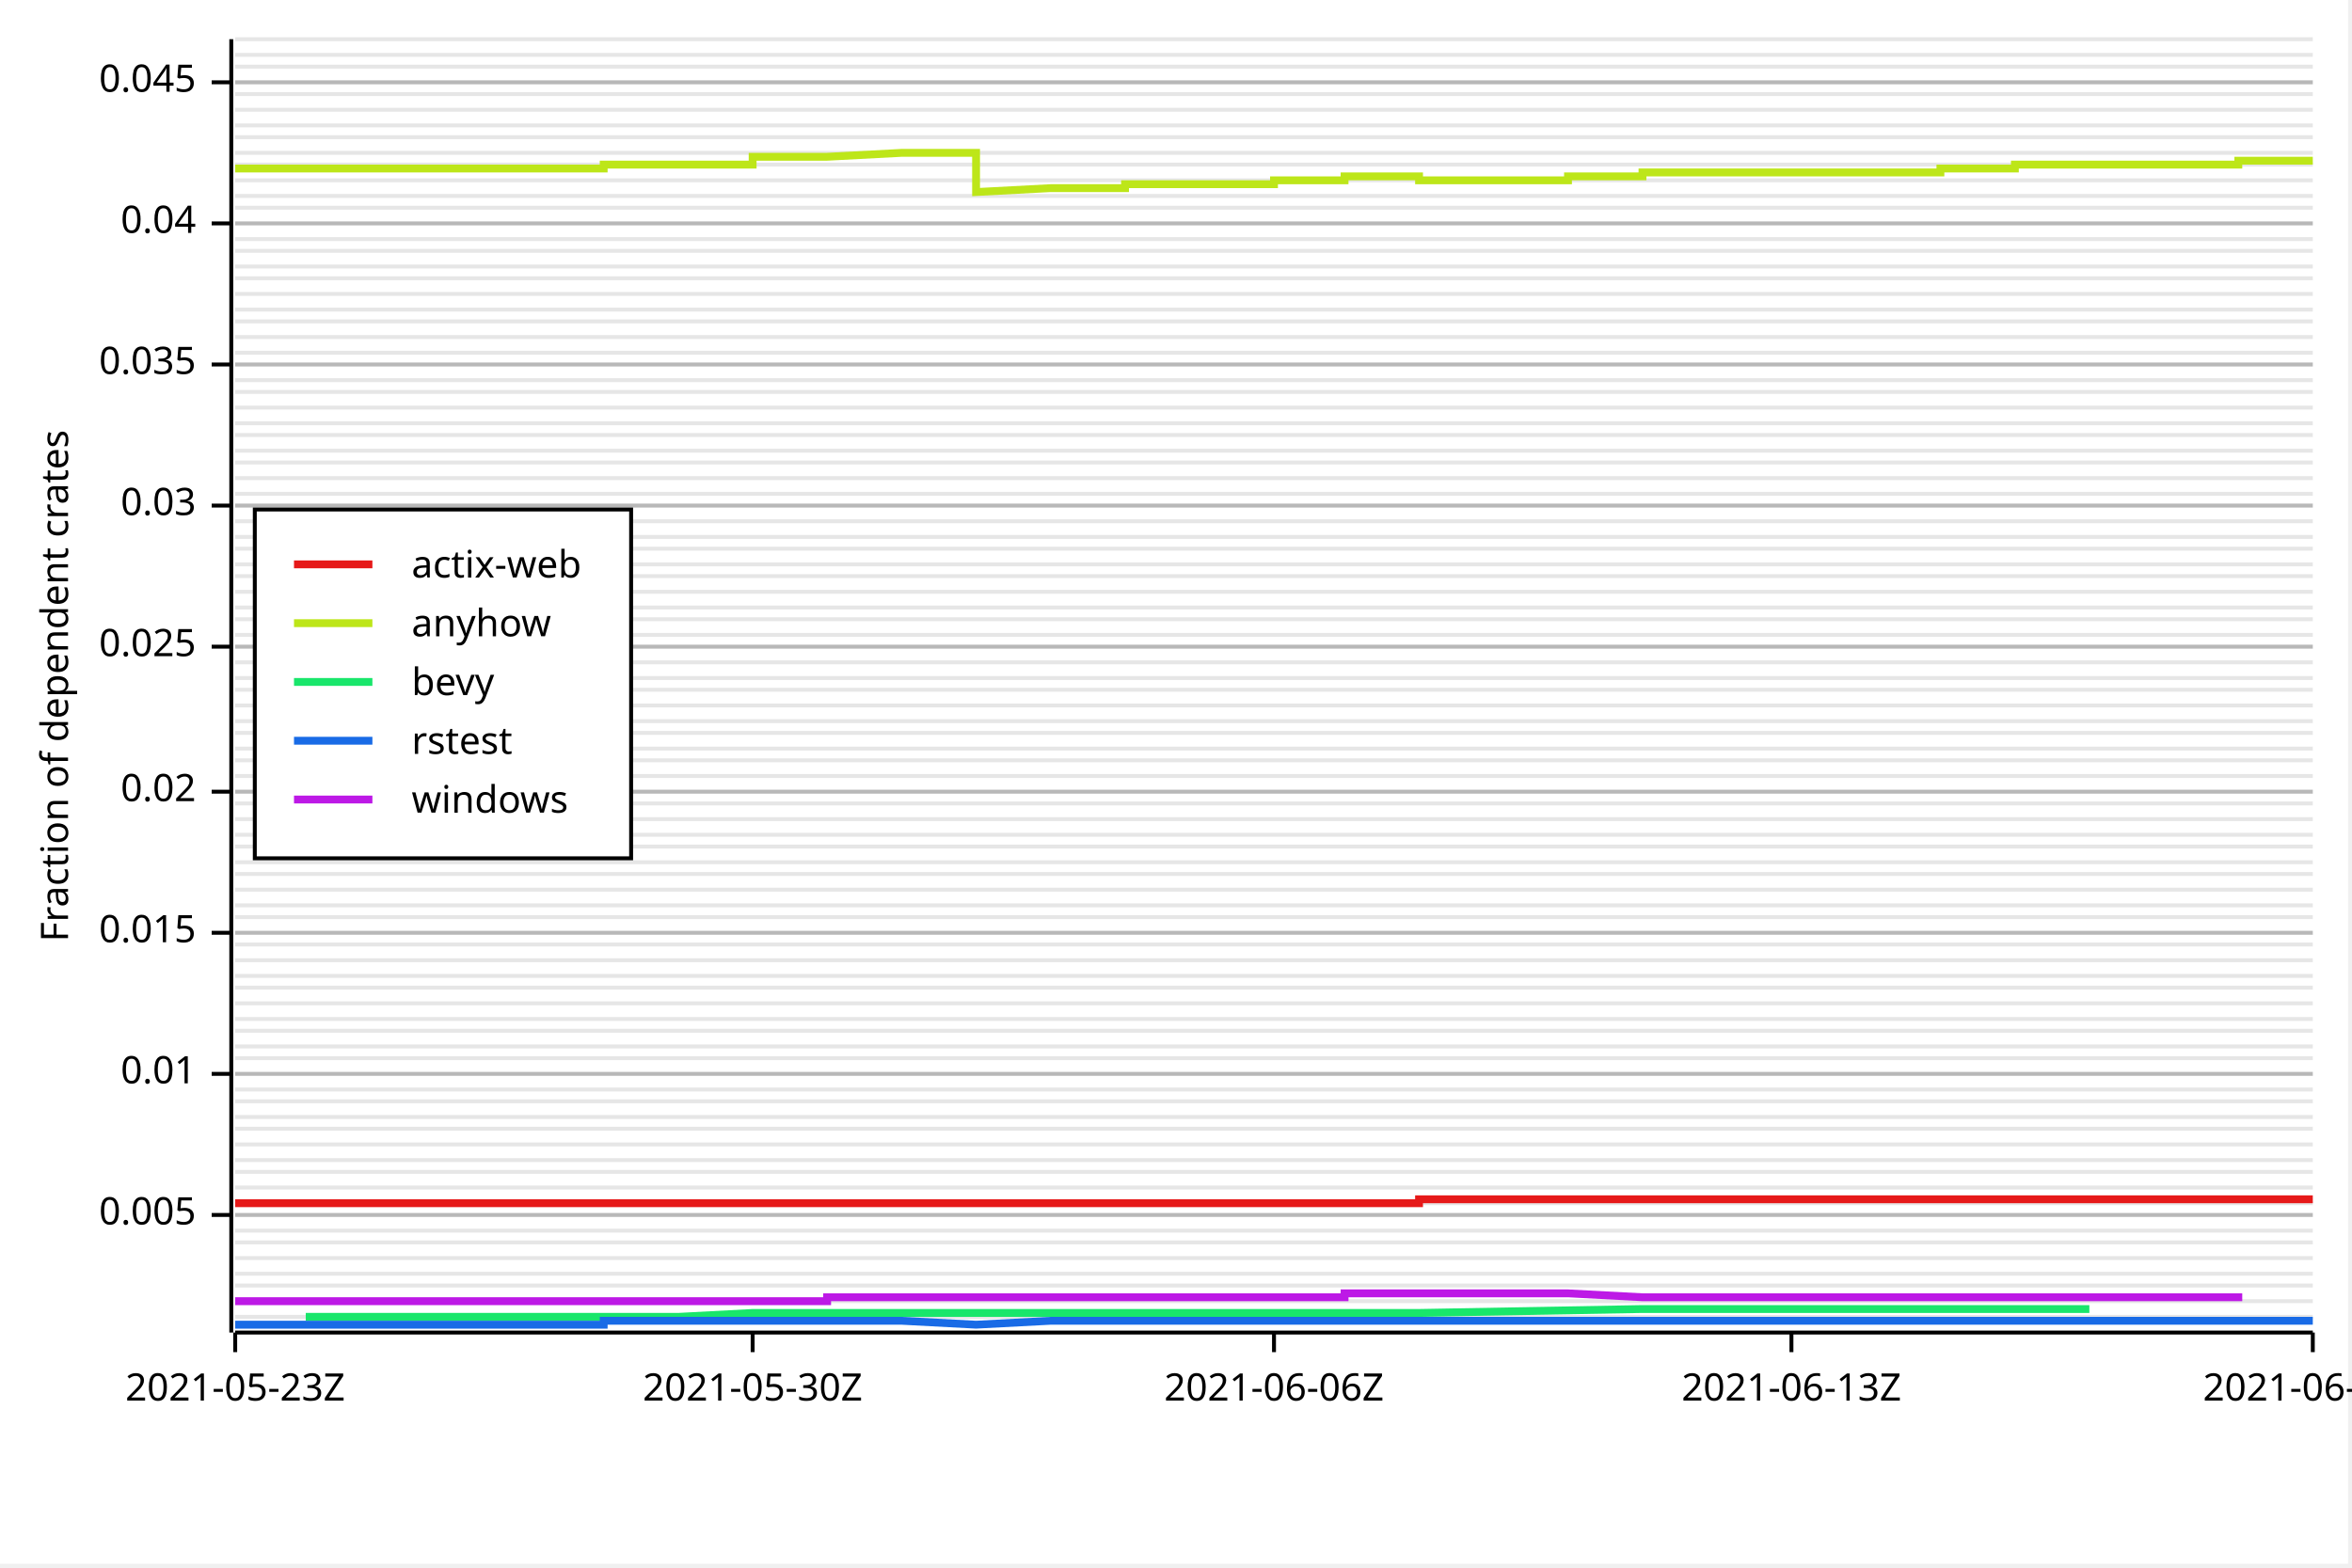
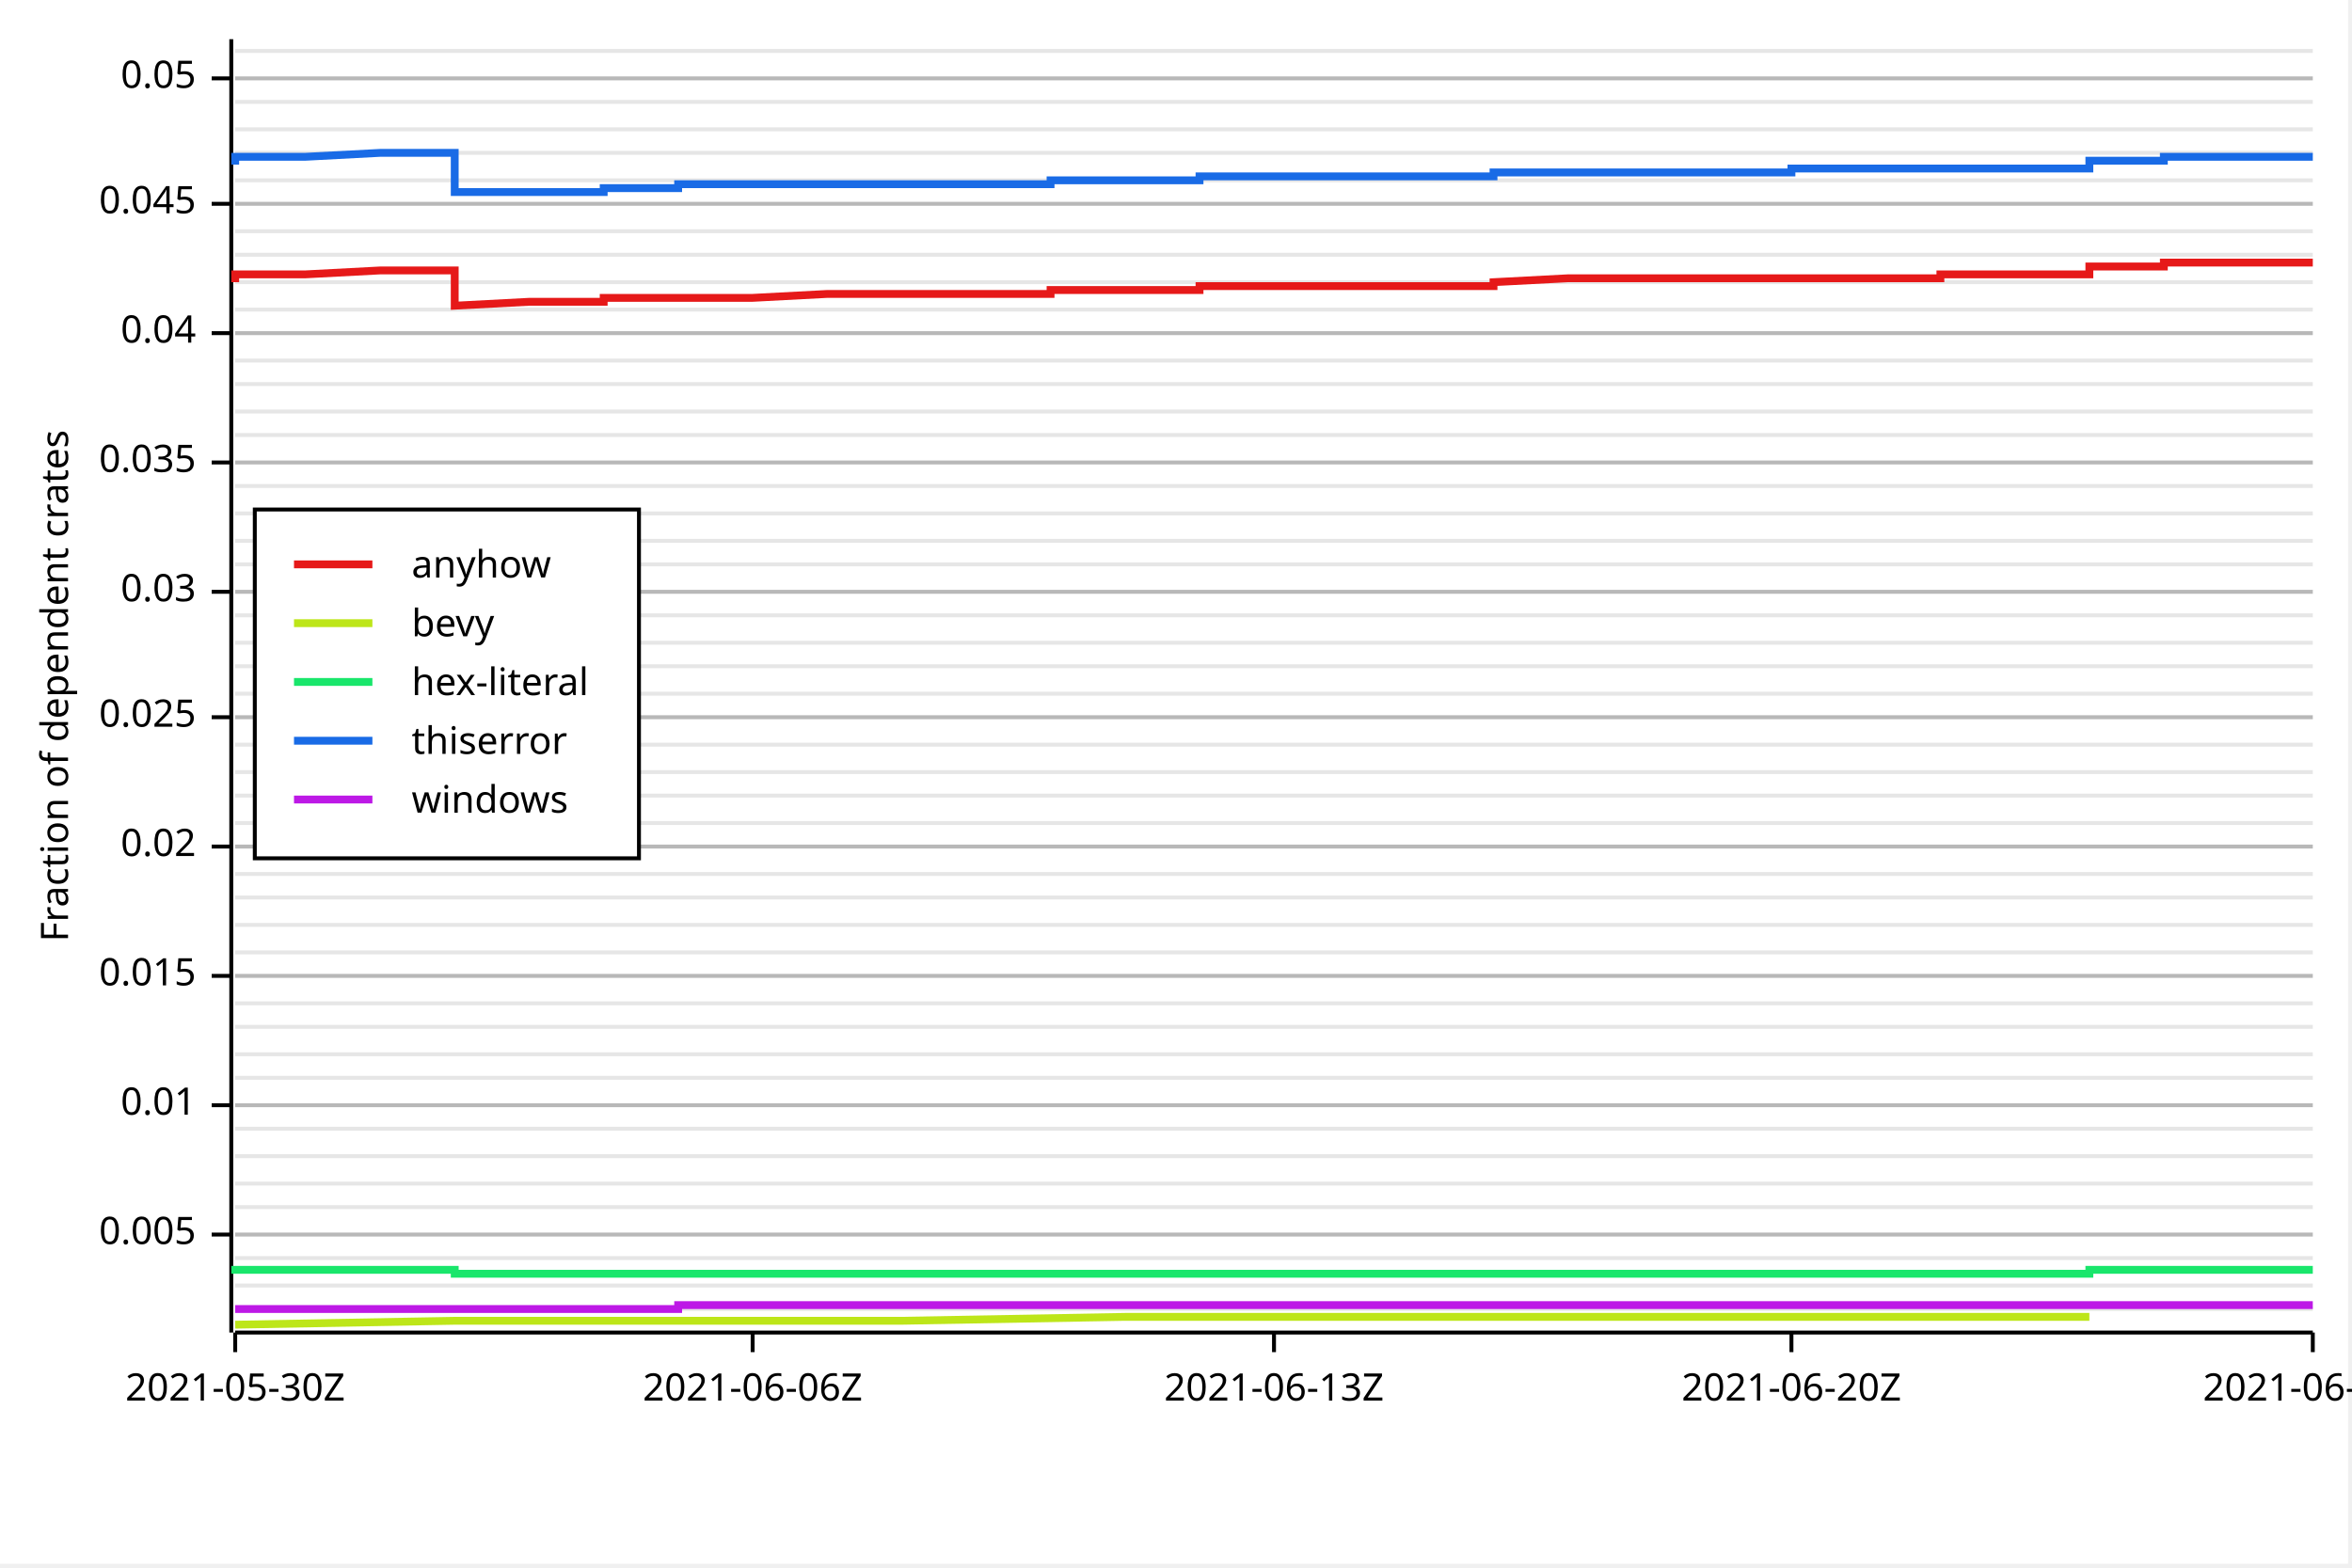
<svg xmlns="http://www.w3.org/2000/svg" width="600" height="400" viewBox="0 0 600 400">
  <rect x="0" y="0" width="599" height="399" opacity="1" fill="#FFFFFF" stroke="none" />
-   <line opacity="0.1" stroke="#000000" stroke-width="1" x1="60" y1="336" x2="590" y2="336" />
-   <line opacity="0.1" stroke="#000000" stroke-width="1" x1="60" y1="332" x2="590" y2="332" />
+   <line opacity="0.1" stroke="#000000" stroke-width="1" x1="60" y1="334" x2="590" y2="334" />
  <line opacity="0.1" stroke="#000000" stroke-width="1" x1="60" y1="328" x2="590" y2="328" />
-   <line opacity="0.1" stroke="#000000" stroke-width="1" x1="60" y1="325" x2="590" y2="325" />
  <line opacity="0.1" stroke="#000000" stroke-width="1" x1="60" y1="321" x2="590" y2="321" />
-   <line opacity="0.1" stroke="#000000" stroke-width="1" x1="60" y1="317" x2="590" y2="317" />
-   <line opacity="0.1" stroke="#000000" stroke-width="1" x1="60" y1="314" x2="590" y2="314" />
-   <line opacity="0.1" stroke="#000000" stroke-width="1" x1="60" y1="310" x2="590" y2="310" />
-   <line opacity="0.1" stroke="#000000" stroke-width="1" x1="60" y1="307" x2="590" y2="307" />
-   <line opacity="0.1" stroke="#000000" stroke-width="1" x1="60" y1="303" x2="590" y2="303" />
-   <line opacity="0.1" stroke="#000000" stroke-width="1" x1="60" y1="299" x2="590" y2="299" />
-   <line opacity="0.1" stroke="#000000" stroke-width="1" x1="60" y1="296" x2="590" y2="296" />
-   <line opacity="0.1" stroke="#000000" stroke-width="1" x1="60" y1="292" x2="590" y2="292" />
+   <line opacity="0.1" stroke="#000000" stroke-width="1" x1="60" y1="315" x2="590" y2="315" />
+   <line opacity="0.1" stroke="#000000" stroke-width="1" x1="60" y1="308" x2="590" y2="308" />
+   <line opacity="0.1" stroke="#000000" stroke-width="1" x1="60" y1="302" x2="590" y2="302" />
+   <line opacity="0.1" stroke="#000000" stroke-width="1" x1="60" y1="295" x2="590" y2="295" />
  <line opacity="0.1" stroke="#000000" stroke-width="1" x1="60" y1="288" x2="590" y2="288" />
-   <line opacity="0.1" stroke="#000000" stroke-width="1" x1="60" y1="285" x2="590" y2="285" />
-   <line opacity="0.1" stroke="#000000" stroke-width="1" x1="60" y1="281" x2="590" y2="281" />
-   <line opacity="0.1" stroke="#000000" stroke-width="1" x1="60" y1="278" x2="590" y2="278" />
-   <line opacity="0.1" stroke="#000000" stroke-width="1" x1="60" y1="274" x2="590" y2="274" />
-   <line opacity="0.1" stroke="#000000" stroke-width="1" x1="60" y1="270" x2="590" y2="270" />
-   <line opacity="0.1" stroke="#000000" stroke-width="1" x1="60" y1="267" x2="590" y2="267" />
-   <line opacity="0.1" stroke="#000000" stroke-width="1" x1="60" y1="263" x2="590" y2="263" />
-   <line opacity="0.1" stroke="#000000" stroke-width="1" x1="60" y1="260" x2="590" y2="260" />
+   <line opacity="0.1" stroke="#000000" stroke-width="1" x1="60" y1="282" x2="590" y2="282" />
+   <line opacity="0.1" stroke="#000000" stroke-width="1" x1="60" y1="275" x2="590" y2="275" />
+   <line opacity="0.1" stroke="#000000" stroke-width="1" x1="60" y1="269" x2="590" y2="269" />
+   <line opacity="0.1" stroke="#000000" stroke-width="1" x1="60" y1="262" x2="590" y2="262" />
  <line opacity="0.1" stroke="#000000" stroke-width="1" x1="60" y1="256" x2="590" y2="256" />
-   <line opacity="0.1" stroke="#000000" stroke-width="1" x1="60" y1="252" x2="590" y2="252" />
  <line opacity="0.1" stroke="#000000" stroke-width="1" x1="60" y1="249" x2="590" y2="249" />
-   <line opacity="0.1" stroke="#000000" stroke-width="1" x1="60" y1="245" x2="590" y2="245" />
-   <line opacity="0.1" stroke="#000000" stroke-width="1" x1="60" y1="241" x2="590" y2="241" />
-   <line opacity="0.1" stroke="#000000" stroke-width="1" x1="60" y1="238" x2="590" y2="238" />
-   <line opacity="0.1" stroke="#000000" stroke-width="1" x1="60" y1="234" x2="590" y2="234" />
-   <line opacity="0.1" stroke="#000000" stroke-width="1" x1="60" y1="231" x2="590" y2="231" />
-   <line opacity="0.1" stroke="#000000" stroke-width="1" x1="60" y1="227" x2="590" y2="227" />
+   <line opacity="0.1" stroke="#000000" stroke-width="1" x1="60" y1="243" x2="590" y2="243" />
+   <line opacity="0.1" stroke="#000000" stroke-width="1" x1="60" y1="236" x2="590" y2="236" />
+   <line opacity="0.1" stroke="#000000" stroke-width="1" x1="60" y1="229" x2="590" y2="229" />
  <line opacity="0.1" stroke="#000000" stroke-width="1" x1="60" y1="223" x2="590" y2="223" />
-   <line opacity="0.1" stroke="#000000" stroke-width="1" x1="60" y1="220" x2="590" y2="220" />
  <line opacity="0.1" stroke="#000000" stroke-width="1" x1="60" y1="216" x2="590" y2="216" />
-   <line opacity="0.1" stroke="#000000" stroke-width="1" x1="60" y1="213" x2="590" y2="213" />
-   <line opacity="0.1" stroke="#000000" stroke-width="1" x1="60" y1="209" x2="590" y2="209" />
-   <line opacity="0.1" stroke="#000000" stroke-width="1" x1="60" y1="205" x2="590" y2="205" />
-   <line opacity="0.1" stroke="#000000" stroke-width="1" x1="60" y1="202" x2="590" y2="202" />
-   <line opacity="0.1" stroke="#000000" stroke-width="1" x1="60" y1="198" x2="590" y2="198" />
-   <line opacity="0.1" stroke="#000000" stroke-width="1" x1="60" y1="194" x2="590" y2="194" />
-   <line opacity="0.1" stroke="#000000" stroke-width="1" x1="60" y1="191" x2="590" y2="191" />
-   <line opacity="0.1" stroke="#000000" stroke-width="1" x1="60" y1="187" x2="590" y2="187" />
-   <line opacity="0.1" stroke="#000000" stroke-width="1" x1="60" y1="184" x2="590" y2="184" />
-   <line opacity="0.1" stroke="#000000" stroke-width="1" x1="60" y1="180" x2="590" y2="180" />
-   <line opacity="0.1" stroke="#000000" stroke-width="1" x1="60" y1="176" x2="590" y2="176" />
-   <line opacity="0.1" stroke="#000000" stroke-width="1" x1="60" y1="173" x2="590" y2="173" />
-   <line opacity="0.1" stroke="#000000" stroke-width="1" x1="60" y1="169" x2="590" y2="169" />
-   <line opacity="0.1" stroke="#000000" stroke-width="1" x1="60" y1="165" x2="590" y2="165" />
-   <line opacity="0.1" stroke="#000000" stroke-width="1" x1="60" y1="162" x2="590" y2="162" />
-   <line opacity="0.1" stroke="#000000" stroke-width="1" x1="60" y1="158" x2="590" y2="158" />
-   <line opacity="0.1" stroke="#000000" stroke-width="1" x1="60" y1="155" x2="590" y2="155" />
+   <line opacity="0.1" stroke="#000000" stroke-width="1" x1="60" y1="210" x2="590" y2="210" />
+   <line opacity="0.1" stroke="#000000" stroke-width="1" x1="60" y1="203" x2="590" y2="203" />
+   <line opacity="0.1" stroke="#000000" stroke-width="1" x1="60" y1="197" x2="590" y2="197" />
+   <line opacity="0.1" stroke="#000000" stroke-width="1" x1="60" y1="190" x2="590" y2="190" />
+   <line opacity="0.1" stroke="#000000" stroke-width="1" x1="60" y1="183" x2="590" y2="183" />
+   <line opacity="0.1" stroke="#000000" stroke-width="1" x1="60" y1="177" x2="590" y2="177" />
+   <line opacity="0.1" stroke="#000000" stroke-width="1" x1="60" y1="170" x2="590" y2="170" />
+   <line opacity="0.1" stroke="#000000" stroke-width="1" x1="60" y1="164" x2="590" y2="164" />
+   <line opacity="0.1" stroke="#000000" stroke-width="1" x1="60" y1="157" x2="590" y2="157" />
  <line opacity="0.1" stroke="#000000" stroke-width="1" x1="60" y1="151" x2="590" y2="151" />
-   <line opacity="0.1" stroke="#000000" stroke-width="1" x1="60" y1="147" x2="590" y2="147" />
  <line opacity="0.1" stroke="#000000" stroke-width="1" x1="60" y1="144" x2="590" y2="144" />
-   <line opacity="0.1" stroke="#000000" stroke-width="1" x1="60" y1="140" x2="590" y2="140" />
-   <line opacity="0.1" stroke="#000000" stroke-width="1" x1="60" y1="137" x2="590" y2="137" />
-   <line opacity="0.1" stroke="#000000" stroke-width="1" x1="60" y1="133" x2="590" y2="133" />
-   <line opacity="0.1" stroke="#000000" stroke-width="1" x1="60" y1="129" x2="590" y2="129" />
-   <line opacity="0.1" stroke="#000000" stroke-width="1" x1="60" y1="126" x2="590" y2="126" />
-   <line opacity="0.1" stroke="#000000" stroke-width="1" x1="60" y1="122" x2="590" y2="122" />
+   <line opacity="0.1" stroke="#000000" stroke-width="1" x1="60" y1="138" x2="590" y2="138" />
+   <line opacity="0.1" stroke="#000000" stroke-width="1" x1="60" y1="131" x2="590" y2="131" />
+   <line opacity="0.1" stroke="#000000" stroke-width="1" x1="60" y1="124" x2="590" y2="124" />
  <line opacity="0.1" stroke="#000000" stroke-width="1" x1="60" y1="118" x2="590" y2="118" />
-   <line opacity="0.1" stroke="#000000" stroke-width="1" x1="60" y1="115" x2="590" y2="115" />
  <line opacity="0.1" stroke="#000000" stroke-width="1" x1="60" y1="111" x2="590" y2="111" />
-   <line opacity="0.1" stroke="#000000" stroke-width="1" x1="60" y1="108" x2="590" y2="108" />
-   <line opacity="0.1" stroke="#000000" stroke-width="1" x1="60" y1="104" x2="590" y2="104" />
-   <line opacity="0.1" stroke="#000000" stroke-width="1" x1="60" y1="100" x2="590" y2="100" />
-   <line opacity="0.1" stroke="#000000" stroke-width="1" x1="60" y1="97" x2="590" y2="97" />
-   <line opacity="0.1" stroke="#000000" stroke-width="1" x1="60" y1="93" x2="590" y2="93" />
-   <line opacity="0.1" stroke="#000000" stroke-width="1" x1="60" y1="90" x2="590" y2="90" />
-   <line opacity="0.1" stroke="#000000" stroke-width="1" x1="60" y1="86" x2="590" y2="86" />
-   <line opacity="0.1" stroke="#000000" stroke-width="1" x1="60" y1="82" x2="590" y2="82" />
+   <line opacity="0.1" stroke="#000000" stroke-width="1" x1="60" y1="105" x2="590" y2="105" />
+   <line opacity="0.1" stroke="#000000" stroke-width="1" x1="60" y1="98" x2="590" y2="98" />
+   <line opacity="0.1" stroke="#000000" stroke-width="1" x1="60" y1="92" x2="590" y2="92" />
+   <line opacity="0.1" stroke="#000000" stroke-width="1" x1="60" y1="85" x2="590" y2="85" />
  <line opacity="0.1" stroke="#000000" stroke-width="1" x1="60" y1="79" x2="590" y2="79" />
-   <line opacity="0.1" stroke="#000000" stroke-width="1" x1="60" y1="75" x2="590" y2="75" />
-   <line opacity="0.1" stroke="#000000" stroke-width="1" x1="60" y1="71" x2="590" y2="71" />
-   <line opacity="0.1" stroke="#000000" stroke-width="1" x1="60" y1="68" x2="590" y2="68" />
-   <line opacity="0.1" stroke="#000000" stroke-width="1" x1="60" y1="64" x2="590" y2="64" />
-   <line opacity="0.1" stroke="#000000" stroke-width="1" x1="60" y1="61" x2="590" y2="61" />
-   <line opacity="0.1" stroke="#000000" stroke-width="1" x1="60" y1="57" x2="590" y2="57" />
-   <line opacity="0.1" stroke="#000000" stroke-width="1" x1="60" y1="53" x2="590" y2="53" />
-   <line opacity="0.1" stroke="#000000" stroke-width="1" x1="60" y1="50" x2="590" y2="50" />
+   <line opacity="0.1" stroke="#000000" stroke-width="1" x1="60" y1="72" x2="590" y2="72" />
+   <line opacity="0.1" stroke="#000000" stroke-width="1" x1="60" y1="65" x2="590" y2="65" />
+   <line opacity="0.1" stroke="#000000" stroke-width="1" x1="60" y1="59" x2="590" y2="59" />
+   <line opacity="0.1" stroke="#000000" stroke-width="1" x1="60" y1="52" x2="590" y2="52" />
  <line opacity="0.1" stroke="#000000" stroke-width="1" x1="60" y1="46" x2="590" y2="46" />
-   <line opacity="0.1" stroke="#000000" stroke-width="1" x1="60" y1="42" x2="590" y2="42" />
  <line opacity="0.1" stroke="#000000" stroke-width="1" x1="60" y1="39" x2="590" y2="39" />
-   <line opacity="0.1" stroke="#000000" stroke-width="1" x1="60" y1="35" x2="590" y2="35" />
-   <line opacity="0.1" stroke="#000000" stroke-width="1" x1="60" y1="32" x2="590" y2="32" />
-   <line opacity="0.1" stroke="#000000" stroke-width="1" x1="60" y1="28" x2="590" y2="28" />
-   <line opacity="0.1" stroke="#000000" stroke-width="1" x1="60" y1="24" x2="590" y2="24" />
-   <line opacity="0.1" stroke="#000000" stroke-width="1" x1="60" y1="21" x2="590" y2="21" />
-   <line opacity="0.1" stroke="#000000" stroke-width="1" x1="60" y1="17" x2="590" y2="17" />
-   <line opacity="0.1" stroke="#000000" stroke-width="1" x1="60" y1="14" x2="590" y2="14" />
-   <line opacity="0.1" stroke="#000000" stroke-width="1" x1="60" y1="10" x2="590" y2="10" />
+   <line opacity="0.1" stroke="#000000" stroke-width="1" x1="60" y1="33" x2="590" y2="33" />
+   <line opacity="0.1" stroke="#000000" stroke-width="1" x1="60" y1="26" x2="590" y2="26" />
+   <line opacity="0.1" stroke="#000000" stroke-width="1" x1="60" y1="20" x2="590" y2="20" />
+   <line opacity="0.1" stroke="#000000" stroke-width="1" x1="60" y1="13" x2="590" y2="13" />
  <text x="10" y="175" dy="0.76em" text-anchor="middle" font-family="sans-serif" font-size="9.677" opacity="1" fill="#000000" transform="rotate(270, 10, 175)">
Fraction of dependent crates
</text>
-   <line opacity="0.2" stroke="#000000" stroke-width="1" x1="60" y1="310" x2="590" y2="310" />
-   <line opacity="0.2" stroke="#000000" stroke-width="1" x1="60" y1="274" x2="590" y2="274" />
-   <line opacity="0.2" stroke="#000000" stroke-width="1" x1="60" y1="238" x2="590" y2="238" />
-   <line opacity="0.2" stroke="#000000" stroke-width="1" x1="60" y1="202" x2="590" y2="202" />
-   <line opacity="0.2" stroke="#000000" stroke-width="1" x1="60" y1="165" x2="590" y2="165" />
-   <line opacity="0.2" stroke="#000000" stroke-width="1" x1="60" y1="129" x2="590" y2="129" />
-   <line opacity="0.2" stroke="#000000" stroke-width="1" x1="60" y1="93" x2="590" y2="93" />
-   <line opacity="0.2" stroke="#000000" stroke-width="1" x1="60" y1="57" x2="590" y2="57" />
-   <line opacity="0.2" stroke="#000000" stroke-width="1" x1="60" y1="21" x2="590" y2="21" />
+   <line opacity="0.2" stroke="#000000" stroke-width="1" x1="60" y1="315" x2="590" y2="315" />
+   <line opacity="0.2" stroke="#000000" stroke-width="1" x1="60" y1="282" x2="590" y2="282" />
+   <line opacity="0.2" stroke="#000000" stroke-width="1" x1="60" y1="249" x2="590" y2="249" />
+   <line opacity="0.2" stroke="#000000" stroke-width="1" x1="60" y1="216" x2="590" y2="216" />
+   <line opacity="0.2" stroke="#000000" stroke-width="1" x1="60" y1="183" x2="590" y2="183" />
+   <line opacity="0.2" stroke="#000000" stroke-width="1" x1="60" y1="151" x2="590" y2="151" />
+   <line opacity="0.2" stroke="#000000" stroke-width="1" x1="60" y1="118" x2="590" y2="118" />
+   <line opacity="0.2" stroke="#000000" stroke-width="1" x1="60" y1="85" x2="590" y2="85" />
+   <line opacity="0.2" stroke="#000000" stroke-width="1" x1="60" y1="52" x2="590" y2="52" />
+   <line opacity="0.2" stroke="#000000" stroke-width="1" x1="60" y1="20" x2="590" y2="20" />
  <polyline fill="none" opacity="1" stroke="#000000" stroke-width="1" points="59,10 59,340 " />
-   <text x="50" y="310" dy="0.5ex" text-anchor="end" font-family="sans-serif" font-size="9.677" opacity="1" fill="#000000">
+   <text x="50" y="315" dy="0.5ex" text-anchor="end" font-family="sans-serif" font-size="9.677" opacity="1" fill="#000000">
0.005
</text>
-   <polyline fill="none" opacity="1" stroke="#000000" stroke-width="1" points="54,310 59,310 " />
-   <text x="50" y="274" dy="0.5ex" text-anchor="end" font-family="sans-serif" font-size="9.677" opacity="1" fill="#000000">
+   <polyline fill="none" opacity="1" stroke="#000000" stroke-width="1" points="54,315 59,315 " />
+   <text x="50" y="282" dy="0.5ex" text-anchor="end" font-family="sans-serif" font-size="9.677" opacity="1" fill="#000000">
0.01
</text>
-   <polyline fill="none" opacity="1" stroke="#000000" stroke-width="1" points="54,274 59,274 " />
-   <text x="50" y="238" dy="0.5ex" text-anchor="end" font-family="sans-serif" font-size="9.677" opacity="1" fill="#000000">
+   <polyline fill="none" opacity="1" stroke="#000000" stroke-width="1" points="54,282 59,282 " />
+   <text x="50" y="249" dy="0.5ex" text-anchor="end" font-family="sans-serif" font-size="9.677" opacity="1" fill="#000000">
0.015
</text>
-   <polyline fill="none" opacity="1" stroke="#000000" stroke-width="1" points="54,238 59,238 " />
-   <text x="50" y="202" dy="0.5ex" text-anchor="end" font-family="sans-serif" font-size="9.677" opacity="1" fill="#000000">
+   <polyline fill="none" opacity="1" stroke="#000000" stroke-width="1" points="54,249 59,249 " />
+   <text x="50" y="216" dy="0.5ex" text-anchor="end" font-family="sans-serif" font-size="9.677" opacity="1" fill="#000000">
0.02
</text>
-   <polyline fill="none" opacity="1" stroke="#000000" stroke-width="1" points="54,202 59,202 " />
-   <text x="50" y="165" dy="0.5ex" text-anchor="end" font-family="sans-serif" font-size="9.677" opacity="1" fill="#000000">
+   <polyline fill="none" opacity="1" stroke="#000000" stroke-width="1" points="54,216 59,216 " />
+   <text x="50" y="183" dy="0.5ex" text-anchor="end" font-family="sans-serif" font-size="9.677" opacity="1" fill="#000000">
0.025
</text>
-   <polyline fill="none" opacity="1" stroke="#000000" stroke-width="1" points="54,165 59,165 " />
-   <text x="50" y="129" dy="0.5ex" text-anchor="end" font-family="sans-serif" font-size="9.677" opacity="1" fill="#000000">
+   <polyline fill="none" opacity="1" stroke="#000000" stroke-width="1" points="54,183 59,183 " />
+   <text x="50" y="151" dy="0.5ex" text-anchor="end" font-family="sans-serif" font-size="9.677" opacity="1" fill="#000000">
0.03
</text>
-   <polyline fill="none" opacity="1" stroke="#000000" stroke-width="1" points="54,129 59,129 " />
-   <text x="50" y="93" dy="0.5ex" text-anchor="end" font-family="sans-serif" font-size="9.677" opacity="1" fill="#000000">
+   <polyline fill="none" opacity="1" stroke="#000000" stroke-width="1" points="54,151 59,151 " />
+   <text x="50" y="118" dy="0.5ex" text-anchor="end" font-family="sans-serif" font-size="9.677" opacity="1" fill="#000000">
0.035
</text>
-   <polyline fill="none" opacity="1" stroke="#000000" stroke-width="1" points="54,93 59,93 " />
-   <text x="50" y="57" dy="0.5ex" text-anchor="end" font-family="sans-serif" font-size="9.677" opacity="1" fill="#000000">
+   <polyline fill="none" opacity="1" stroke="#000000" stroke-width="1" points="54,118 59,118 " />
+   <text x="50" y="85" dy="0.5ex" text-anchor="end" font-family="sans-serif" font-size="9.677" opacity="1" fill="#000000">
0.04
</text>
-   <polyline fill="none" opacity="1" stroke="#000000" stroke-width="1" points="54,57 59,57 " />
-   <text x="50" y="21" dy="0.5ex" text-anchor="end" font-family="sans-serif" font-size="9.677" opacity="1" fill="#000000">
+   <polyline fill="none" opacity="1" stroke="#000000" stroke-width="1" points="54,85 59,85 " />
+   <text x="50" y="52" dy="0.5ex" text-anchor="end" font-family="sans-serif" font-size="9.677" opacity="1" fill="#000000">
0.045
</text>
-   <polyline fill="none" opacity="1" stroke="#000000" stroke-width="1" points="54,21 59,21 " />
+   <polyline fill="none" opacity="1" stroke="#000000" stroke-width="1" points="54,52 59,52 " />
+   <text x="50" y="20" dy="0.5ex" text-anchor="end" font-family="sans-serif" font-size="9.677" opacity="1" fill="#000000">
+ 0.05
+ </text>
+   <polyline fill="none" opacity="1" stroke="#000000" stroke-width="1" points="54,20 59,20 " />
  <polyline fill="none" opacity="1" stroke="#000000" stroke-width="1" points="60,340 590,340 " />
  <text x="60" y="350" dy="0.76em" text-anchor="middle" font-family="sans-serif" font-size="9.677" opacity="1" fill="#000000">
- 2021-05-23Z
+ 2021-05-30Z
</text>
  <polyline fill="none" opacity="1" stroke="#000000" stroke-width="1" points="60,340 60,345 " />
  <text x="192" y="350" dy="0.76em" text-anchor="middle" font-family="sans-serif" font-size="9.677" opacity="1" fill="#000000">
- 2021-05-30Z
+ 2021-06-06Z
</text>
  <polyline fill="none" opacity="1" stroke="#000000" stroke-width="1" points="192,340 192,345 " />
  <text x="325" y="350" dy="0.76em" text-anchor="middle" font-family="sans-serif" font-size="9.677" opacity="1" fill="#000000">
- 2021-06-06Z
+ 2021-06-13Z
</text>
  <polyline fill="none" opacity="1" stroke="#000000" stroke-width="1" points="325,340 325,345 " />
  <text x="457" y="350" dy="0.76em" text-anchor="middle" font-family="sans-serif" font-size="9.677" opacity="1" fill="#000000">
- 2021-06-13Z
+ 2021-06-20Z
</text>
  <polyline fill="none" opacity="1" stroke="#000000" stroke-width="1" points="457,340 457,345 " />
  <text x="590" y="350" dy="0.76em" text-anchor="middle" font-family="sans-serif" font-size="9.677" opacity="1" fill="#000000">
- 2021-06-20Z
+ 2021-06-27Z
</text>
  <polyline fill="none" opacity="1" stroke="#000000" stroke-width="1" points="590,340 590,345 " />
-   <polyline fill="none" opacity="1" stroke="#E61919" stroke-width="2" points="60,307 60,307 78,307 78,307 97,307 97,307 116,307 116,307 135,307 135,307 154,307 154,307 173,307 173,307 192,307 192,307 211,307 211,307 230,307 249,307 249,307 268,307 287,307 287,307 306,307 306,307 325,307 325,307 343,307 343,307 362,307 362,306 381,306 381,306 400,306 400,306 419,306 419,306 438,306 438,306 457,306 457,306 476,306 476,306 495,306 495,306 514,306 514,306 533,306 552,306 552,306 571,306 571,306 590,306 " />
-   <polyline fill="none" opacity="1" stroke="#BDE619" stroke-width="2" points="60,43 60,43 78,43 78,43 97,43 97,43 116,43 116,43 135,43 135,43 154,43 154,42 173,42 173,42 192,42 192,40 211,40 211,40 230,39 249,39 249,49 268,48 287,48 287,47 306,47 306,47 325,47 325,46 343,46 343,45 362,45 362,46 381,46 381,46 400,46 400,45 419,45 419,44 438,44 438,44 457,44 457,44 476,44 476,44 495,44 495,43 514,43 514,42 533,42 552,42 552,42 571,42 571,41 590,41 " />
-   <polyline fill="none" opacity="1" stroke="#19E66B" stroke-width="2" points="78,336 97,336 154,336 173,336 192,335 249,335 306,335 362,335 419,334 514,334 533,334 " />
-   <polyline fill="none" opacity="1" stroke="#196BE6" stroke-width="2" points="60,338 78,338 78,338 97,338 97,338 116,338 116,338 135,338 154,338 154,337 173,337 173,337 192,337 211,337 211,337 230,337 249,338 268,337 287,337 287,337 306,337 306,337 343,337 362,337 381,337 419,337 419,337 438,337 476,337 495,337 495,337 514,337 533,337 552,337 552,337 571,337 571,337 590,337 " />
-   <polyline fill="none" opacity="1" stroke="#BD19E6" stroke-width="2" points="60,332 60,332 78,332 78,332 97,332 97,332 116,332 116,332 135,332 135,332 154,332 154,332 173,332 173,332 192,332 192,332 211,332 211,331 230,331 249,331 249,331 287,331 306,331 306,331 325,331 325,331 343,331 343,330 362,330 362,330 381,330 381,330 400,330 400,330 419,331 438,331 438,331 457,331 476,331 476,331 495,331 495,331 514,331 514,331 552,331 552,331 571,331 571,330 " />
-   <rect x="65" y="130" width="96" height="89" opacity="1" fill="#FFFFFF" stroke="none" />
-   <rect x="65" y="130" width="96" height="89" opacity="1" fill="none" stroke="#000000" />
+   <polyline fill="none" opacity="1" stroke="#E61919" stroke-width="2" points="60,72 60,70 78,70 78,70 97,69 116,69 116,78 135,77 154,77 154,76 173,76 173,76 192,76 192,76 211,75 211,75 230,75 230,75 249,75 249,75 268,75 268,74 287,74 287,74 306,74 306,73 325,73 325,73 343,73 343,73 362,73 362,73 381,73 381,72 400,71 419,71 419,71 438,71 438,71 457,71 457,71 476,71 476,71 495,71 495,70 514,70 514,70 533,70 533,68 552,68 552,67 571,67 571,67 590,67 " />
+   <polyline fill="none" opacity="1" stroke="#BDE619" stroke-width="2" points="60,338 116,337 173,337 230,337 287,336 381,336 400,336 476,336 495,336 533,336 " />
+   <polyline fill="none" opacity="1" stroke="#19E66B" stroke-width="2" points="60,325 60,324 78,324 78,324 97,324 116,324 116,325 135,325 154,325 154,325 173,325 173,325 192,325 192,325 211,325 211,325 230,325 230,325 249,325 249,325 268,325 268,325 287,325 287,325 306,325 306,325 325,325 325,325 343,325 343,325 362,325 362,325 381,325 381,325 400,325 419,325 419,325 438,325 438,325 457,325 457,325 476,325 476,325 495,325 495,325 514,325 514,325 533,325 533,324 552,324 552,324 571,324 571,324 590,324 " />
+   <polyline fill="none" opacity="1" stroke="#196BE6" stroke-width="2" points="60,42 60,40 78,40 78,40 97,39 116,39 116,49 135,49 154,49 154,48 173,48 173,47 192,47 192,47 211,47 211,47 230,47 230,47 249,47 249,47 268,47 268,46 287,46 287,46 306,46 306,45 325,45 325,45 343,45 343,45 362,45 362,45 381,45 381,44 400,44 419,44 419,44 438,44 438,44 457,44 457,43 476,43 476,43 495,43 495,43 514,43 514,43 533,43 533,41 552,41 552,40 571,40 571,40 590,40 " />
+   <polyline fill="none" opacity="1" stroke="#BD19E6" stroke-width="2" points="60,334 60,334 78,334 78,334 97,334 116,334 116,334 154,334 173,334 173,333 192,333 192,333 211,333 211,333 230,333 230,333 249,333 249,333 268,333 268,333 287,333 306,333 306,333 325,333 343,333 343,333 362,333 362,333 381,333 381,333 419,333 419,333 438,333 438,333 457,333 476,333 476,333 495,333 495,333 514,333 514,333 533,333 533,333 552,333 552,333 571,333 571,333 590,333 " />
+   <rect x="65" y="130" width="98" height="89" opacity="1" fill="#FFFFFF" stroke="none" />
+   <rect x="65" y="130" width="98" height="89" opacity="1" fill="none" stroke="#000000" />
  <text x="105" y="140" dy="0.76em" text-anchor="start" font-family="sans-serif" font-size="9.677" opacity="1" fill="#000000">
- actix-web
+ anyhow
</text>
  <text x="105" y="155" dy="0.76em" text-anchor="start" font-family="sans-serif" font-size="9.677" opacity="1" fill="#000000">
- anyhow
+ bevy
</text>
  <text x="105" y="170" dy="0.76em" text-anchor="start" font-family="sans-serif" font-size="9.677" opacity="1" fill="#000000">
- bevy
+ hex-literal
</text>
  <text x="105" y="185" dy="0.76em" text-anchor="start" font-family="sans-serif" font-size="9.677" opacity="1" fill="#000000">
- rstest
+ thiserror
</text>
  <text x="105" y="200" dy="0.76em" text-anchor="start" font-family="sans-serif" font-size="9.677" opacity="1" fill="#000000">
windows
</text>
  <polyline fill="none" opacity="1" stroke="#E61919" stroke-width="2" points="75,144 95,144 " />
  <polyline fill="none" opacity="1" stroke="#BDE619" stroke-width="2" points="75,159 95,159 " />
  <polyline fill="none" opacity="1" stroke="#19E66B" stroke-width="2" points="75,174 95,174 " />
  <polyline fill="none" opacity="1" stroke="#196BE6" stroke-width="2" points="75,189 95,189 " />
  <polyline fill="none" opacity="1" stroke="#BD19E6" stroke-width="2" points="75,204 95,204 " />
</svg>
